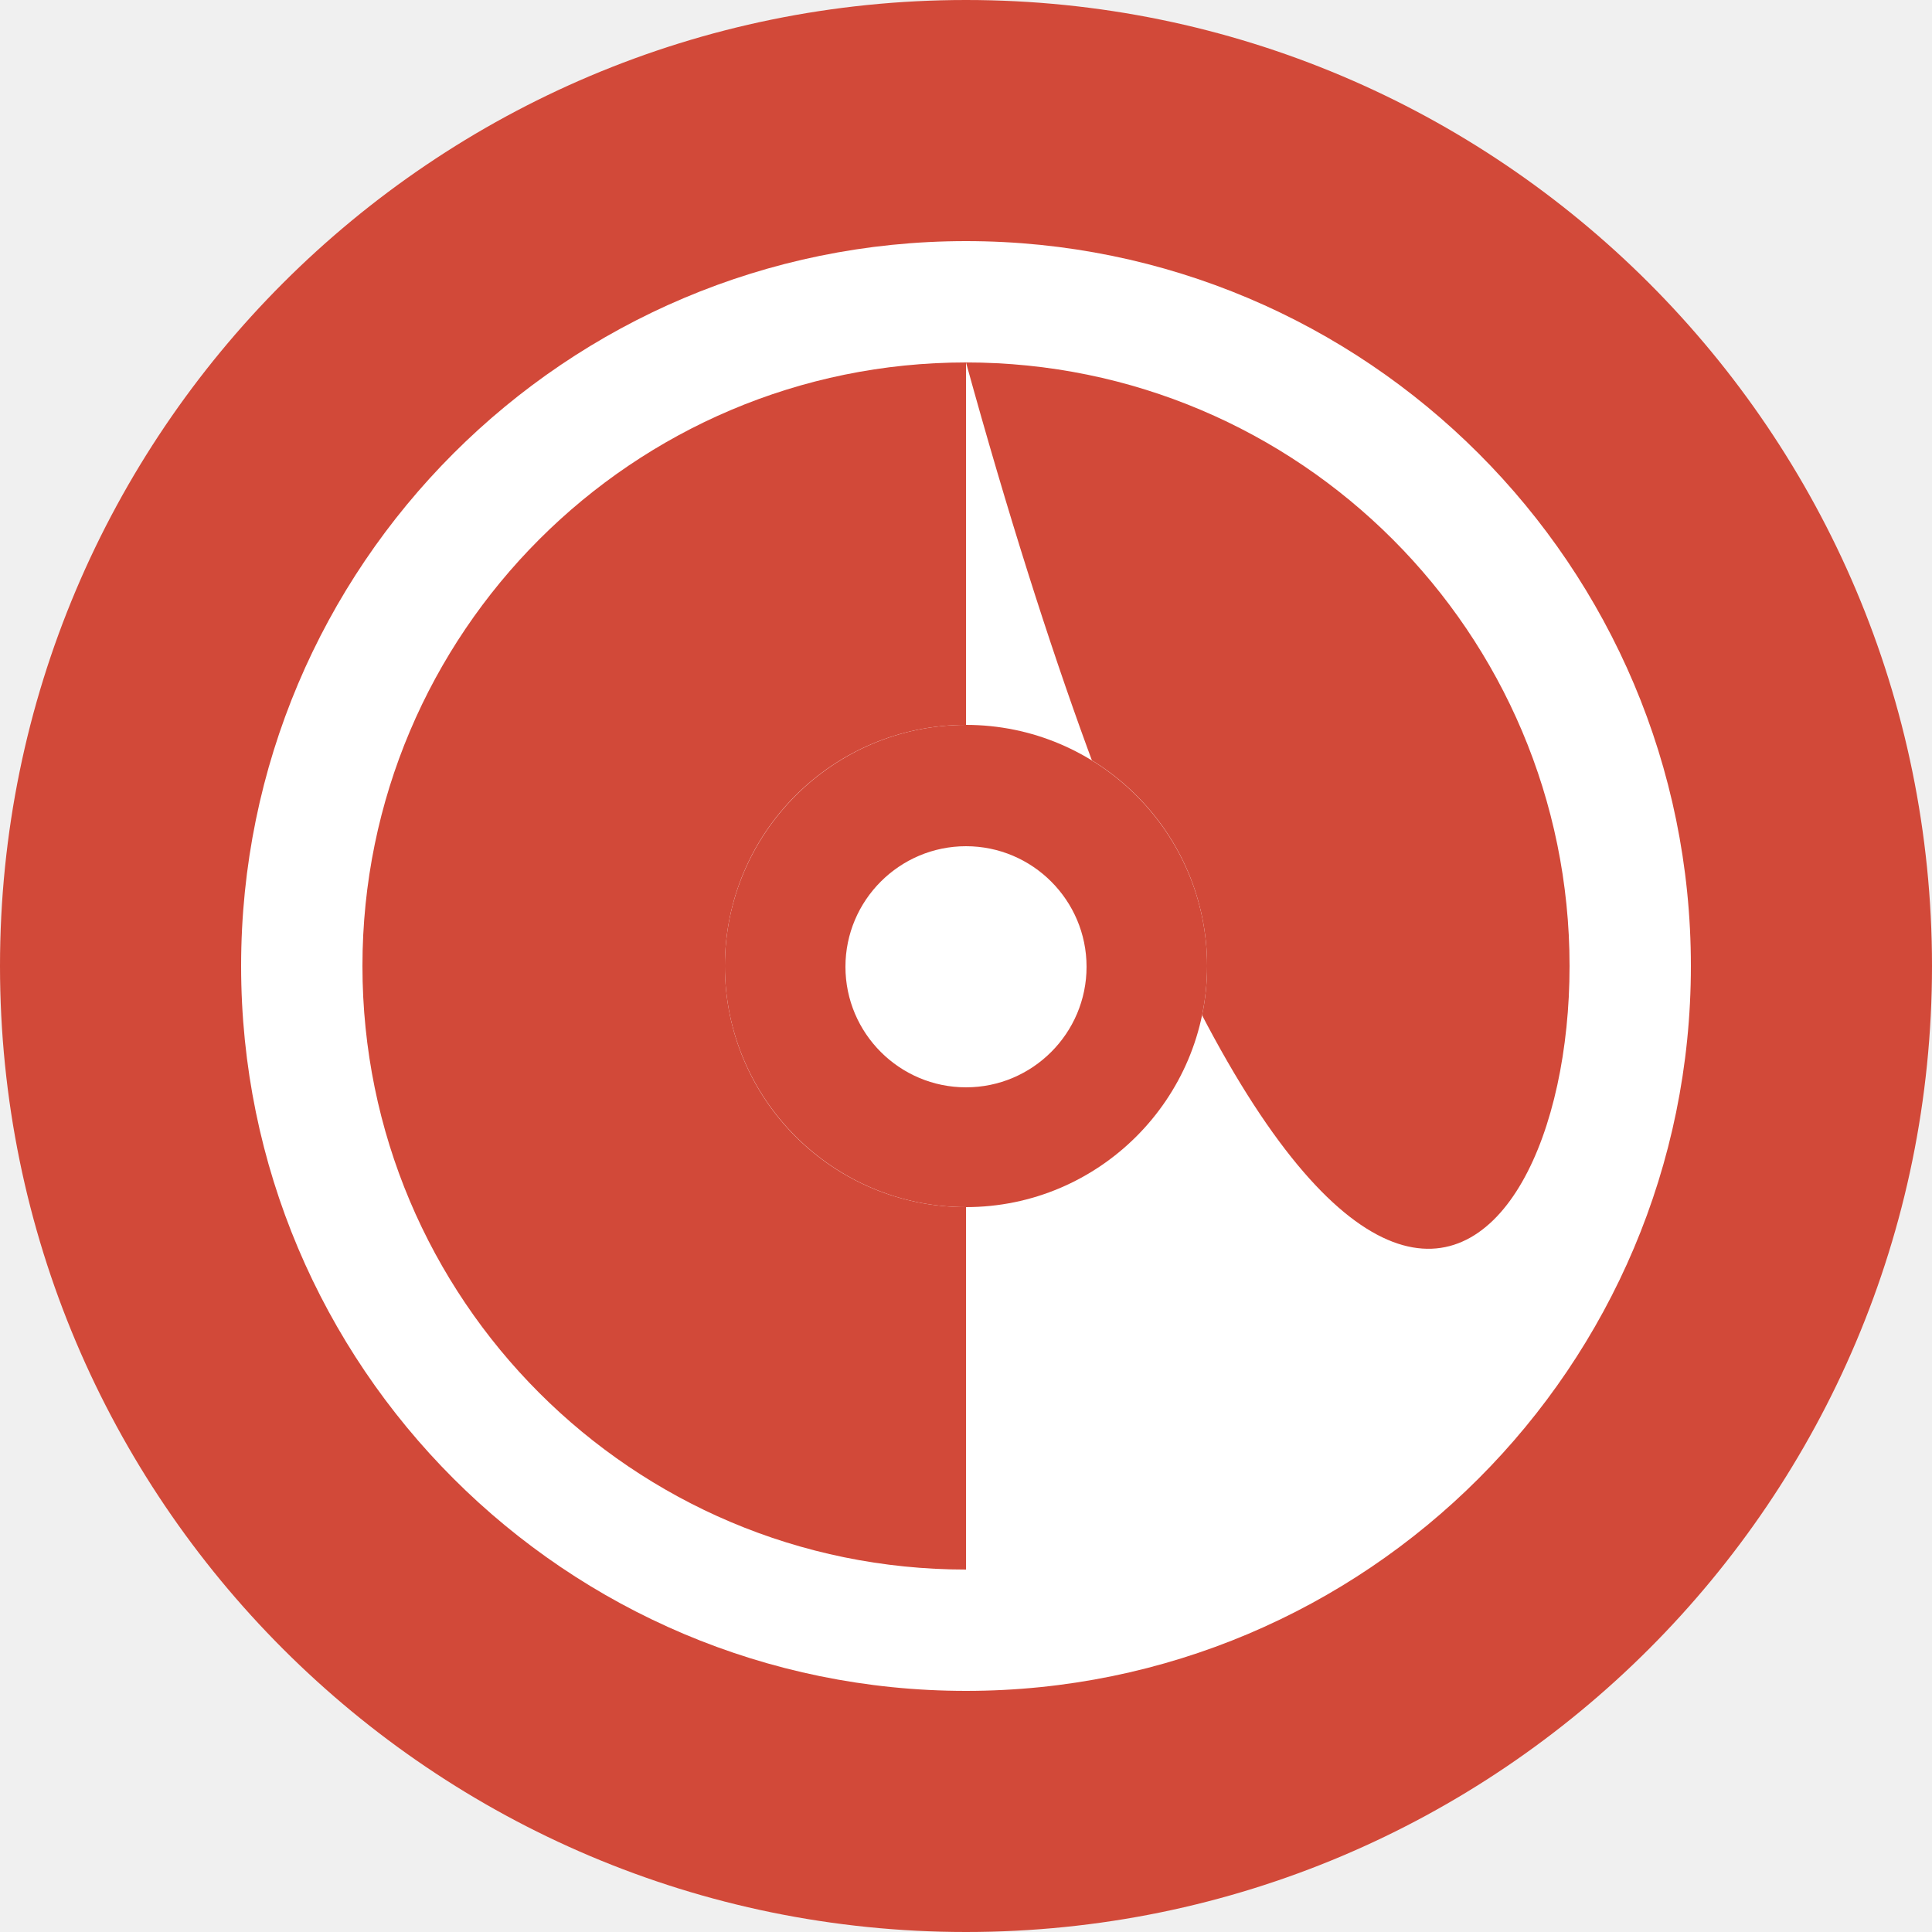
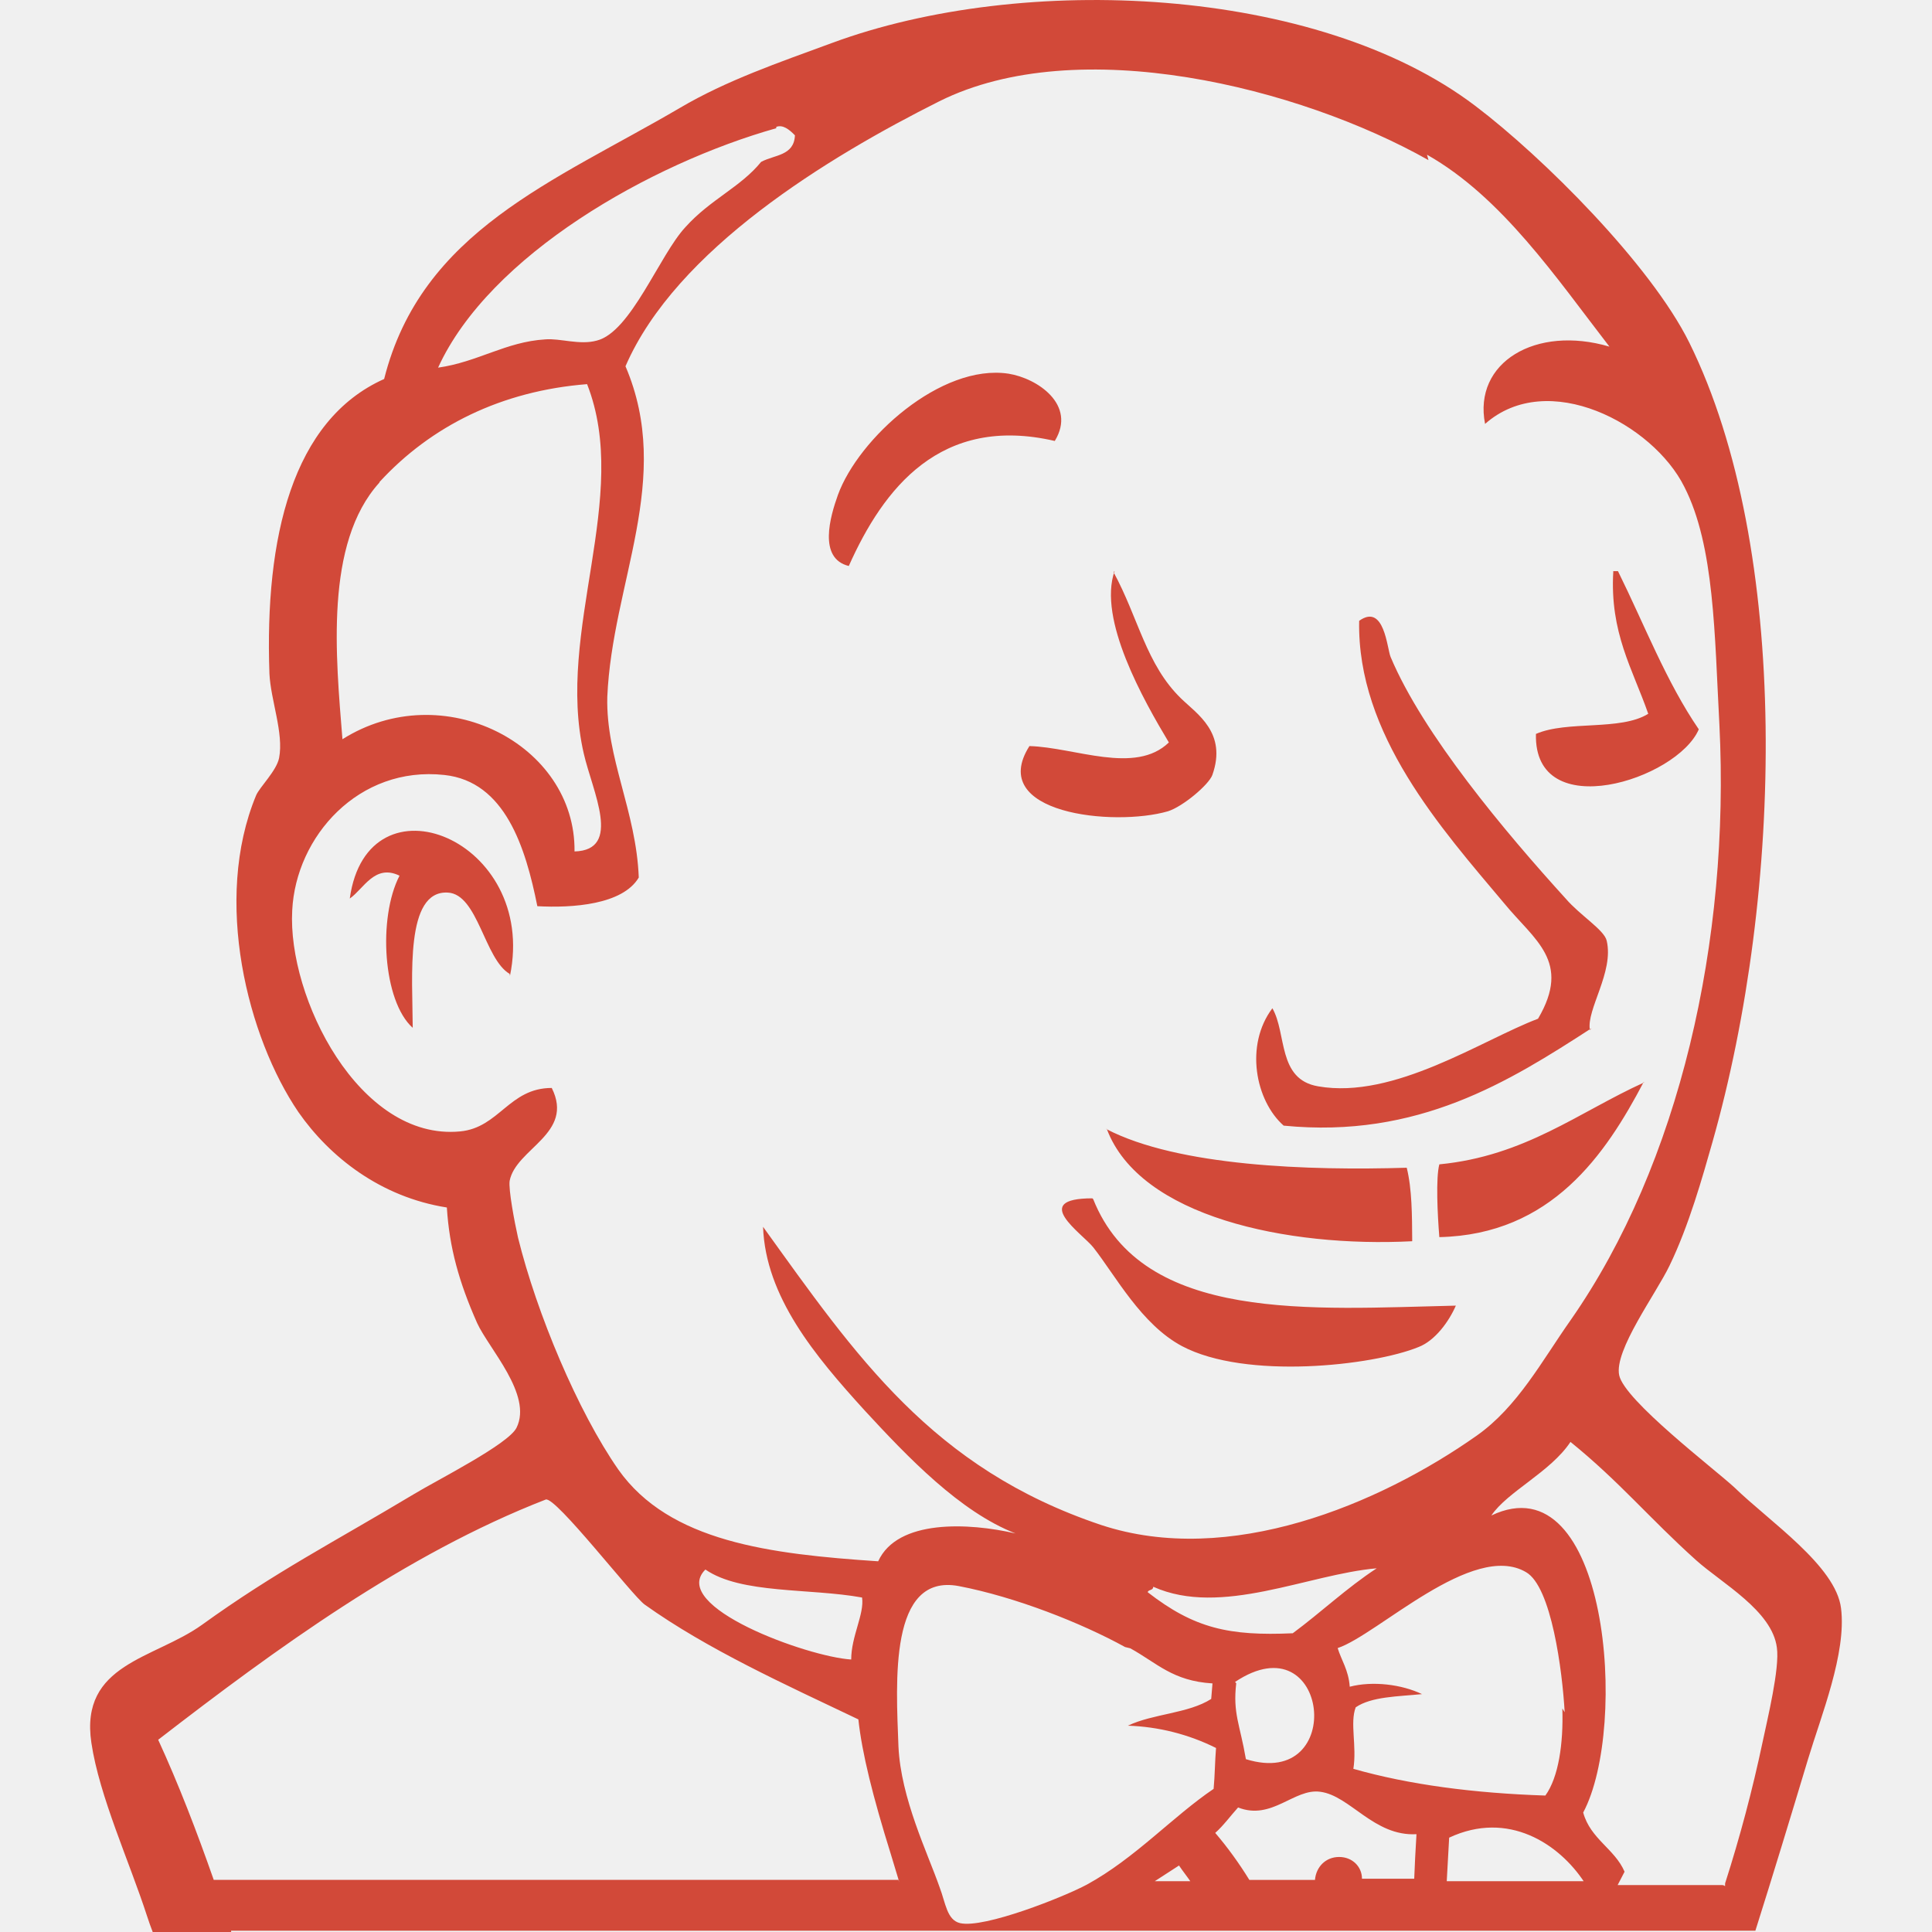
- <svg xmlns="http://www.w3.org/2000/svg" viewBox="0 0 250 250">
-   <path fill="#D24939" d="M125 0C56 0 0 56 0 125s56 125 125 125 125-56 125-125S194 0 125 0z" />
-   <path fill="#FFF" d="M125 31.2c-51.8 0-93.8 42-93.8 93.8s42 93.8 93.8 93.8 93.8-42 93.8-93.8-42-93.8-93.8-93.8zm0 171.9c-43.2 0-78.1-35-78.1-78.1s35-78.1 78.1-78.1 78.1 35 78.1 78.1-35 78.1-78.1-78.1z" />
-   <circle cx="125" cy="125" r="31.2" fill="#FFF" />
-   <path fill="#D24939" d="M125 93.8c-17.2 0-31.2 14-31.2 31.2s14 31.2 31.2 31.2 31.2-14 31.2-31.2-14-31.2-31.2-31.2zm0 46.9c-8.6 0-15.6-7-15.6-15.6s7-15.6 15.6-15.6 15.6 7 15.6 15.6-7 15.6-15.6 15.6z" />
+ <svg xmlns="http://www.w3.org/2000/svg" fill="#D24939" role="img" viewBox="0 0 24 24">
+   <path d="M2.872 24h-.975a3.866 3.866 0 01-.07-.197c-.215-.666-.594-1.49-.692-2.154-.146-.984.78-1.039 1.374-1.465.915-.66 1.635-1.025 2.627-1.62.295-.179 1.182-.624 1.281-.829.201-.408-.345-.982-.49-1.3-.225-.507-.345-.937-.376-1.435-.824-.13-1.455-.627-1.844-1.185-.63-.925-1.066-2.635-.525-3.936.045-.103.254-.305.285-.463.06-.308-.105-.72-.12-1.048-.06-1.692.284-3.15 1.425-3.66.463-1.84 2.113-2.453 3.673-3.367.58-.342 1.224-.562 1.89-.807 2.372-.877 6.027-.712 7.994.783.836.633 2.176 1.97 2.656 2.939 1.262 2.555 1.17 6.825.287 9.934-.12.421-.29 1.032-.533 1.533-.168.35-.689 1.05-.625 1.36.064.314 1.19 1.17 1.432 1.395.434.422 1.26.975 1.324 1.5.07.557-.248 1.336-.41 1.875-.217.721-.436 1.441-.654 2.131H2.87zm11.104-3.54c-.545-.3-1.361-.622-2.065-.757-.87-.164-.78 1.188-.75 1.994.03.643.36 1.316.51 1.744.076.197.09.41.256.449.3.068 1.29-.326 1.575-.479.6-.328 1.064-.844 1.574-1.189.016-.17.016-.34.03-.508a2.648 2.648 0 00-1.095-.277c.314-.15.75-.15 1.035-.332l.016-.193c-.496-.03-.69-.254-1.021-.436zm7.454 2.935a17.78 17.78 0 00.465-1.752c.06-.287.215-.918.178-1.176-.059-.459-.684-.799-1.004-1.086-.584-.525-.95-.975-1.56-1.469-.249.375-.78.615-.983.914 1.447-.689 1.71 2.625 1.141 3.69.09.329.391.45.514.735l-.086.166h1.29c.013 0 .03 0 .044.014zm-6.634-.012c-.05-.074-.1-.135-.15-.209l-.301.195h.45zm2.77 0c.008-.209.018-.404.03-.598-.53.029-.825-.48-1.196-.527-.324-.045-.6.361-1.02.195-.095.105-.183.227-.284.316.154.18.295.375.424.584h.815c.014-.164.135-.285.3-.285.165 0 .284.121.284.27h.66zm2.116 0c-.314-.479-.947-.898-1.68-.555l-.03.541h1.71zm-8.51 0l-.104-.344c-.225-.72-.36-1.26-.405-1.68-.914-.436-1.875-.87-2.654-1.426-.15-.105-1.109-1.35-1.23-1.305-1.739.676-3.359 1.86-4.814 2.984.256.557.48 1.141.69 1.74h8.505zm8.265-2.113c-.029-.512-.164-1.56-.48-1.74-.66-.39-1.846.78-2.34.943.045.15.135.271.15.48.285-.074.645-.029.898.092-.299.03-.629.03-.824.164-.074.195.016.48-.029.764.69.197 1.5.303 2.385.332.164-.227.225-.645.211-1.082zm-4.08-.36c-.044.375.046.51.12.943 1.26.391 1.034-1.74-.135-.959zM8.76 19.5c-.45.457 1.27 1.082 1.814 1.115 0-.29.165-.564.135-.77-.65-.118-1.502-.042-1.945-.347zm5.565.215c0 .043-.061.03-.068.064.58.451 1.014.545 1.802.51.354-.262.67-.563 1.043-.807-.855.074-1.931.607-2.774.23zm3.42-17.726c-1.606-.906-4.35-1.591-6.076-.731-1.38.692-3.27 1.84-3.899 3.292.6 1.402-.166 2.686-.226 4.109-.018.757.36 1.42.391 2.242-.2.338-.825.38-1.26.356-.146-.729-.4-1.549-1.155-1.63-1.064-.116-1.845.764-1.89 1.683-.06 1.08.833 2.864 2.085 2.745.488-.046.608-.54 1.139-.54.285.57-.445.75-.523 1.154-.016.105.06.511.104.705.233.944.744 2.16 1.245 2.88.635.9 1.884 1.051 3.229 1.141.24-.525 1.125-.48 1.706-.346-.691-.27-1.336-.945-1.875-1.529-.615-.676-1.23-1.41-1.261-2.28 1.155 1.604 2.1 3 4.2 3.704 1.59.525 3.45-.254 4.664-1.109.51-.359.811-.93 1.17-1.439 1.35-1.936 1.98-4.71 1.846-7.394-.06-1.111-.06-2.221-.436-2.955-.389-.781-1.695-1.471-2.475-.781-.15-.764.63-1.23 1.545-.96-.66-.854-1.336-1.858-2.266-2.384zM13.58 14.896c.615 1.544 2.724 1.363 4.505 1.323-.084.194-.256.435-.465.515-.57.232-2.145.408-2.937-.012-.506-.27-.824-.873-1.102-1.227-.137-.172-.795-.608-.012-.609zm.164-.87c.893.464 2.52.517 3.731.48.066.267.066.593.068.913-1.55.08-3.386-.304-3.794-1.395h-.005zm6.675-.586c-.473.9-1.145 1.897-2.539 1.928-.023-.284-.045-.735 0-.904 1.064-.103 1.727-.646 2.543-1.017zm-.649-.667c-1.02.66-2.154 1.375-3.824 1.21-.351-.31-.485-1-.14-1.458.181.313.06.885.57.97.944.165 2.038-.579 2.73-.84.42-.713-.046-.976-.42-1.433-.782-.93-1.83-2.1-1.802-3.51.314-.224.346.346.391.45.404.96 1.424 2.175 2.174 3 .18.21.48.39.51.524.092.39-.254.854-.209 1.11zm-13.439-.675c-.314-.184-.393-.99-.768-1.01-.535-.03-.438 1.05-.436 1.68-.37-.33-.435-1.365-.164-1.89-.308-.15-.445.164-.618.284.22-1.59 2.34-.734 1.99.96zM4.713 5.995c-.685.756-.54 2.174-.459 3.188 1.244-.785 2.898.06 2.883 1.394.595-.016.223-.744.115-1.215-.353-1.528.592-3.187.041-4.59-1.064.084-1.939.52-2.578 1.215zm9.12 1.113c.307.562.404 1.148.84 1.57.195.19.574.424.387.95-.045.121-.365.391-.551.45-.674.195-2.254.03-1.721-.81.563.015 1.314.36 1.732-.045-.314-.524-.885-1.53-.674-2.13zm6.198-.013h.068c.33.668.6 1.375 1.004 1.965-.27.628-2.053 1.19-2.023.057.39-.17 1.05-.035 1.395-.25-.193-.556-.48-1.006-.434-1.771zm-6.927-1.617c-1.422-.33-2.131.592-2.56 1.553-.384-.094-.231-.615-.135-.883.255-.701 1.28-1.633 2.119-1.506.359.057.848.386.576.834zM9.642 1.593c-1.56.44-3.56 1.574-4.2 2.974.495-.07.84-.321 1.33-.351.186-.016.428.074.641.015.424-.104.78-1.065 1.102-1.41.31-.345.685-.496.94-.81.167-.09.409-.074.42-.33-.073-.075-.15-.135-.232-.105v.017z" />
</svg>
